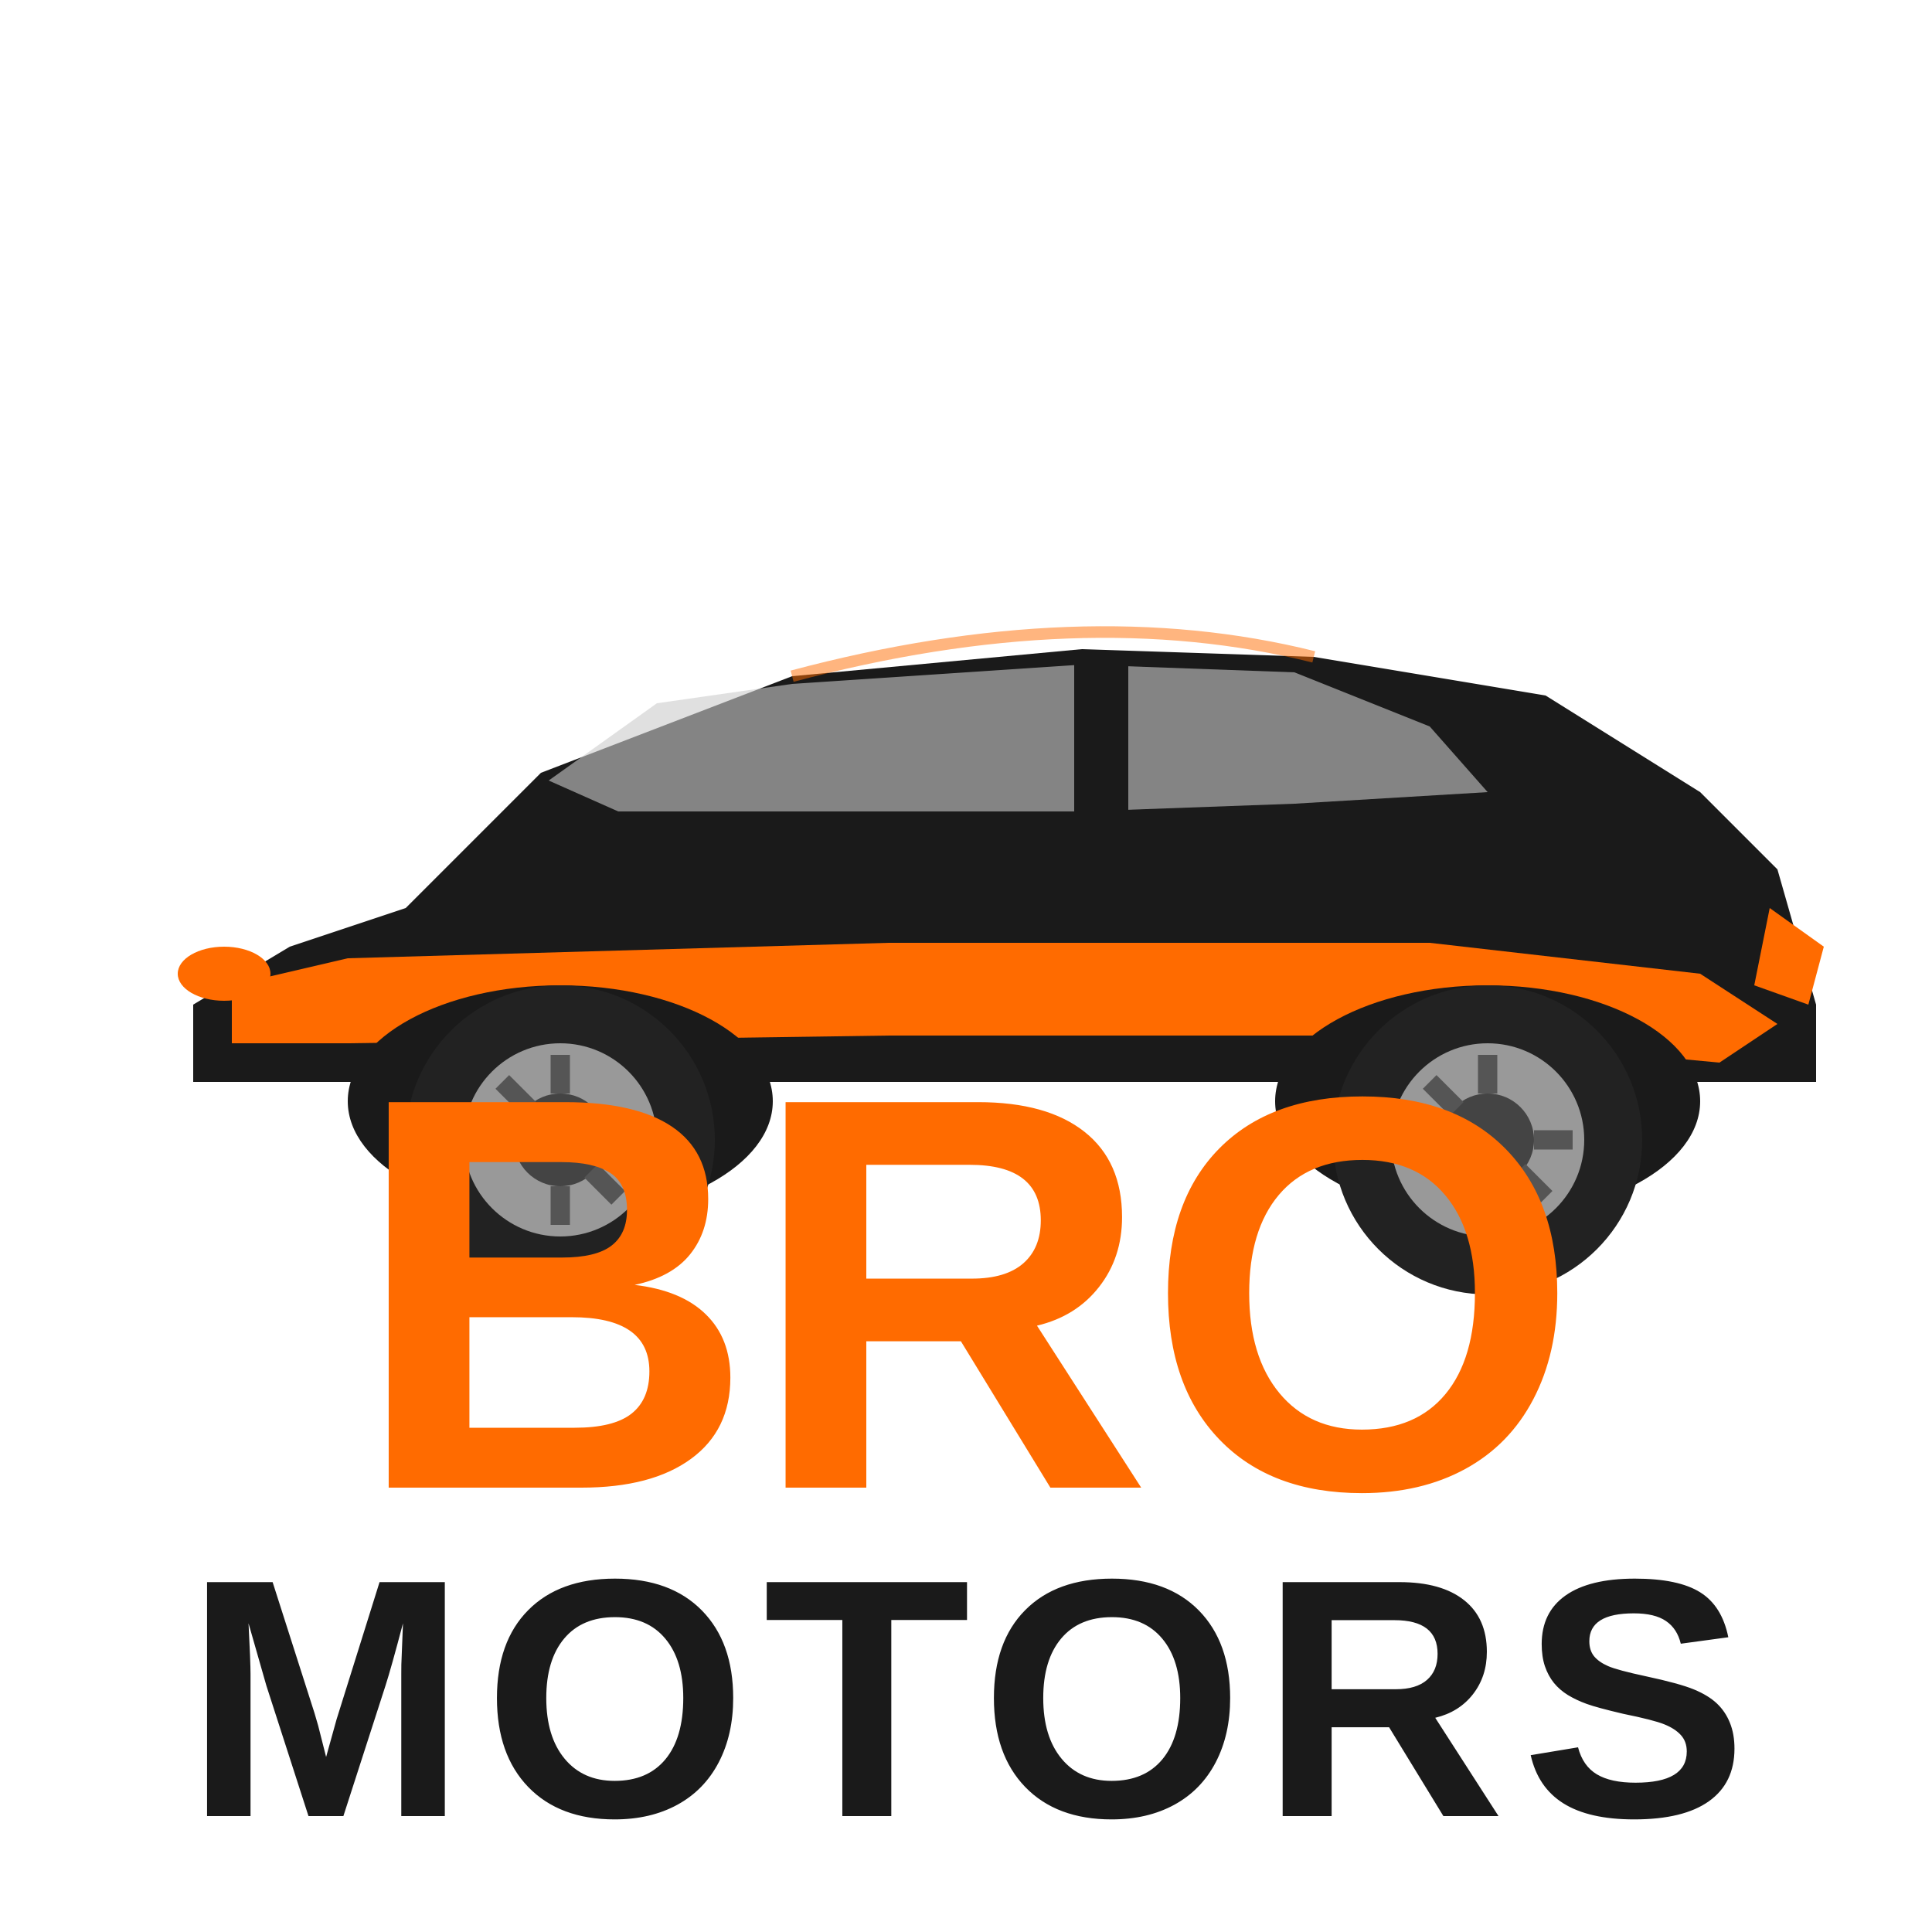
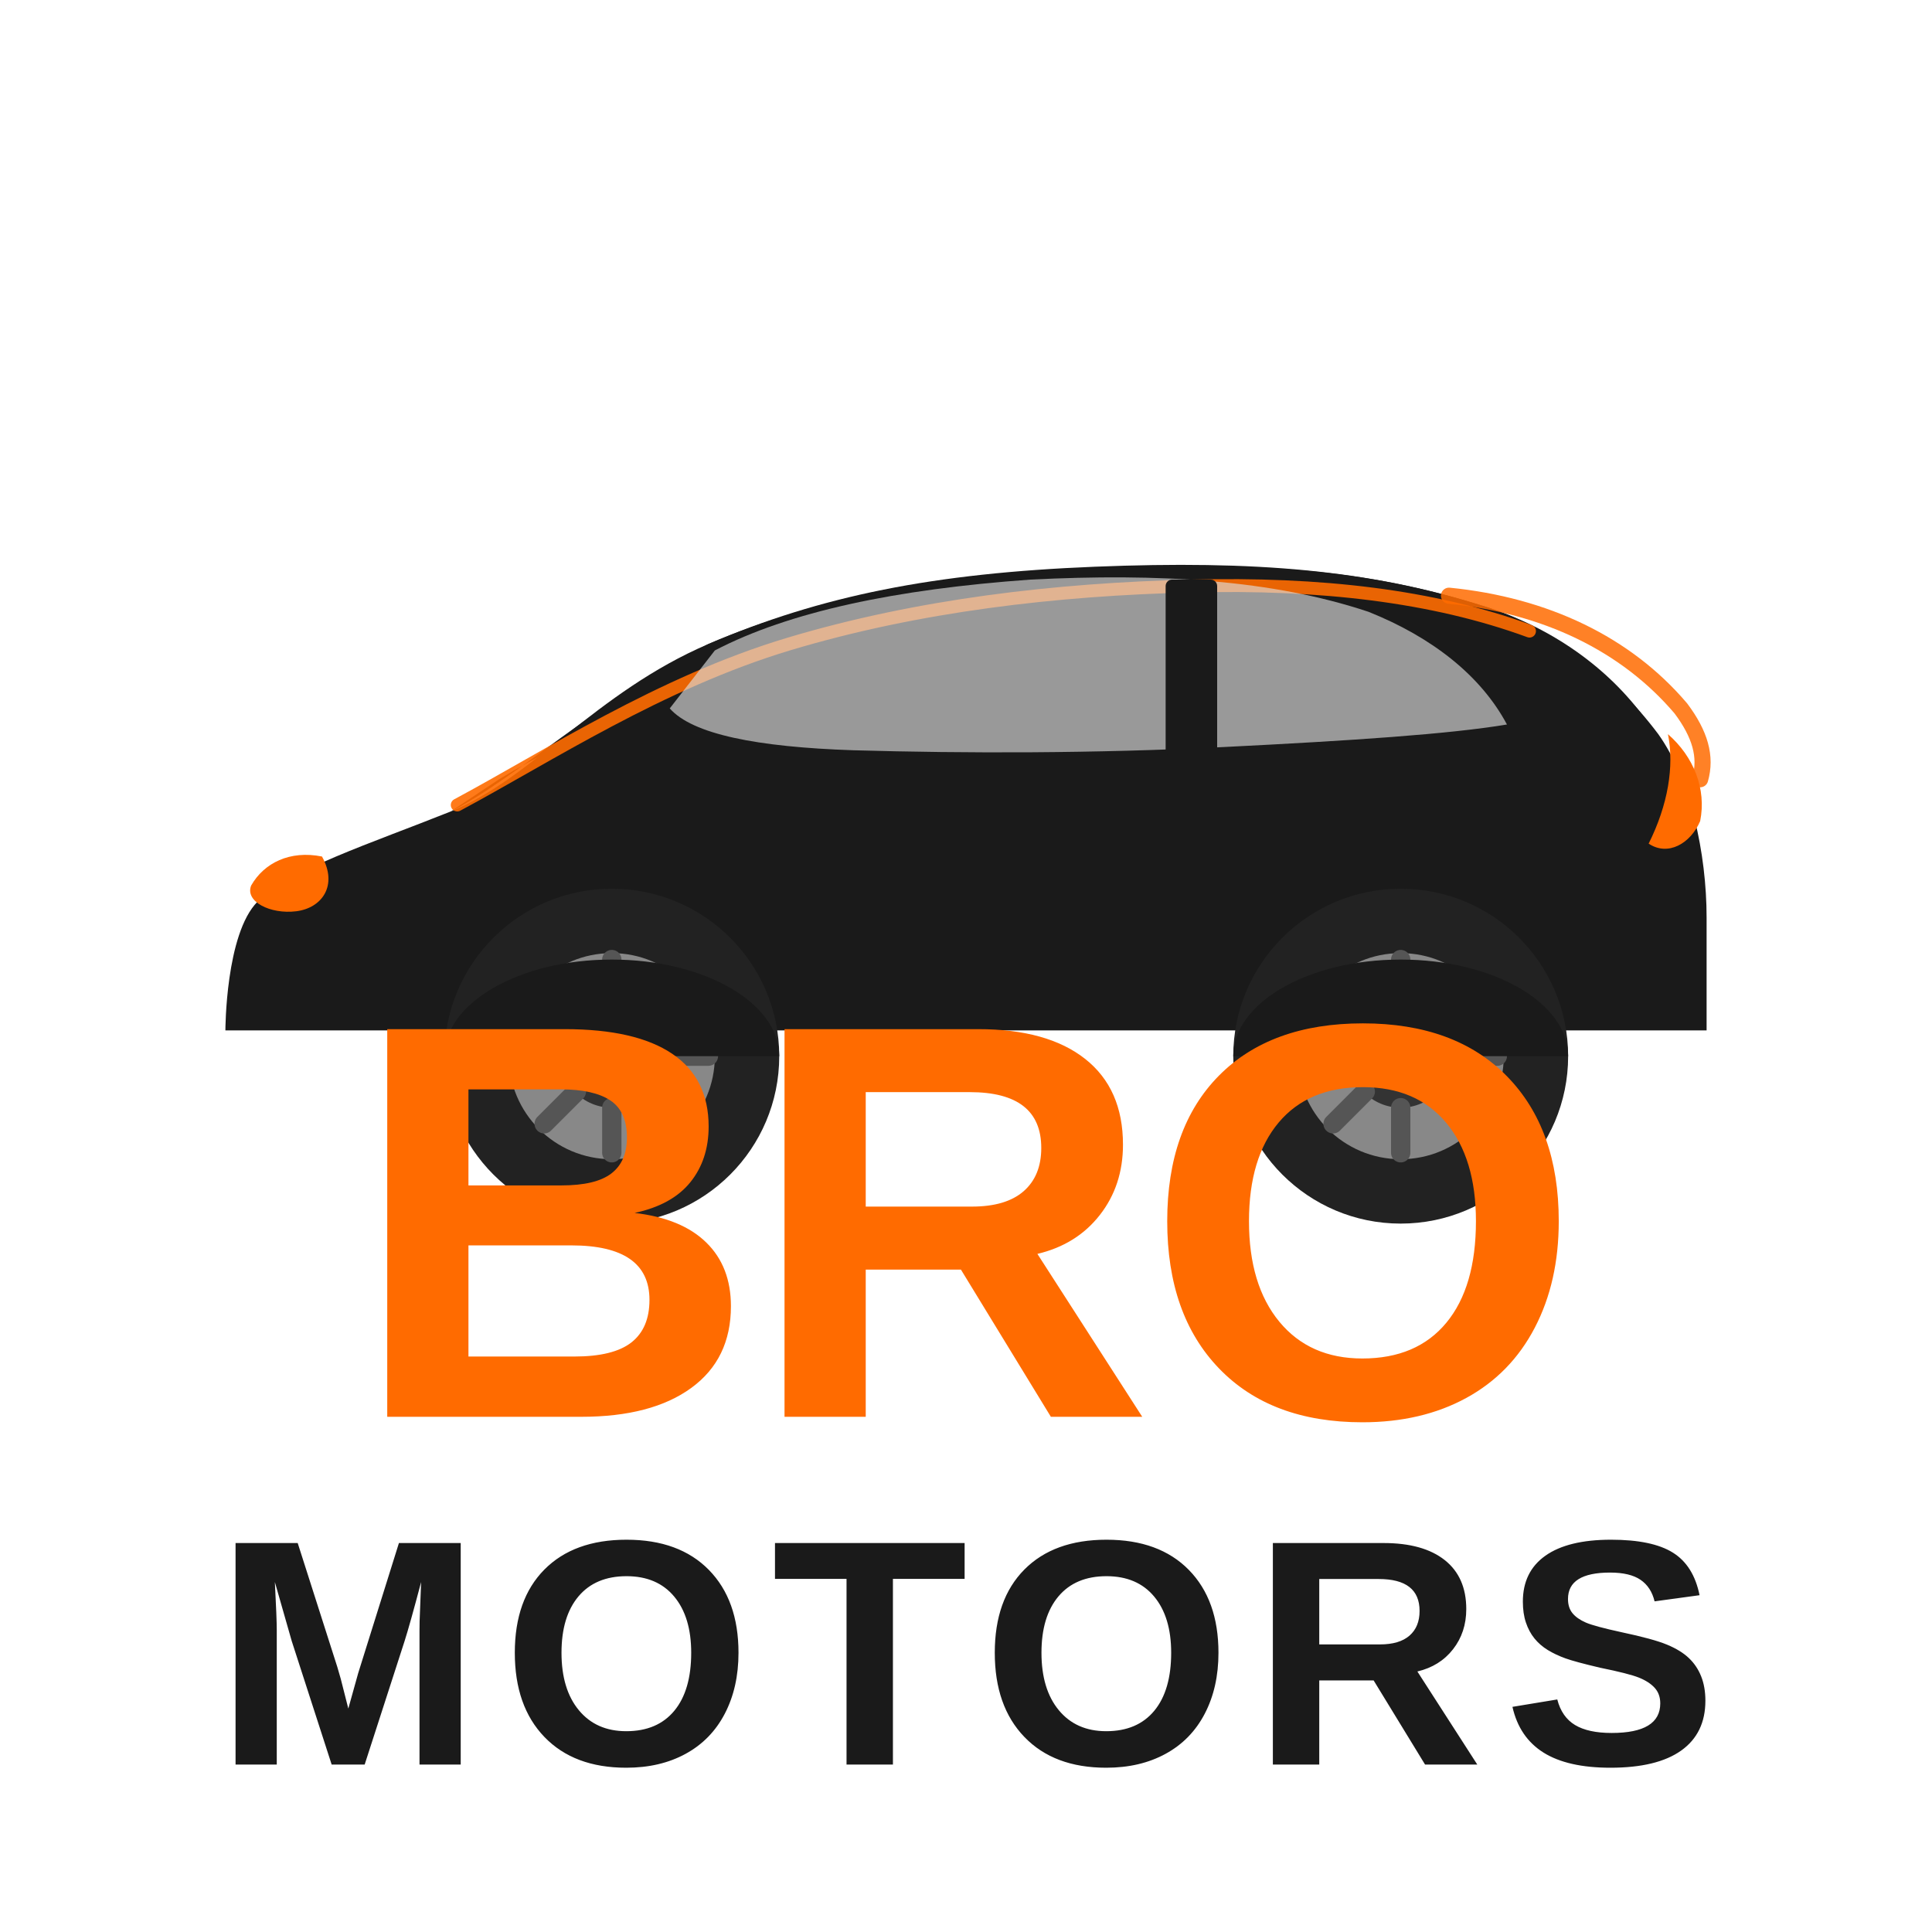
- <svg xmlns="http://www.w3.org/2000/svg" viewBox="0 0 500 500" width="500" height="500">
-   <rect width="500" height="500" fill="white" />
-   <g transform="translate(30, 60)">
-     <path d="       M 20 220       L 20 200       L 45 185       L 75 175       L 110 140       L 175 115       L 250 108       L 310 110       L 370 120       L 410 145       L 430 165       L 440 200       L 440 220       Z     " fill="#1a1a1a" />
-     <path d="       M 112 142       L 140 122       L 175 117       L 250 112       L 305 114       L 340 128       L 355 145       L 305 148       L 250 150       L 175 150       L 130 150       Z     " fill="#cccccc" opacity="0.6" />
-     <rect x="248" y="112" width="14" height="40" fill="#1a1a1a" />
-     <path d="       M 30 195 L 60 188 L 200 184 L 340 184 L 410 192 L 430 205       L 415 215 L 340 208 L 200 208 L 60 210 L 30 210 Z     " fill="#FF6B00" />
-     <ellipse cx="115" cy="225" rx="55" ry="30" fill="#1a1a1a" />
-     <ellipse cx="355" cy="225" rx="55" ry="30" fill="#1a1a1a" />
-     <circle cx="115" cy="235" r="40" fill="#222222" />
-     <circle cx="115" cy="235" r="25" fill="#999999" />
-     <circle cx="115" cy="235" r="12" fill="#444444" />
-     <line x1="115" y1="213" x2="115" y2="223" stroke="#555" stroke-width="5" />
-     <line x1="115" y1="247" x2="115" y2="257" stroke="#555" stroke-width="5" />
-     <line x1="93" y1="235" x2="103" y2="235" stroke="#555" stroke-width="5" />
-     <line x1="127" y1="235" x2="137" y2="235" stroke="#555" stroke-width="5" />
-     <line x1="100" y1="220" x2="107" y2="227" stroke="#555" stroke-width="5" />
-     <line x1="123" y1="243" x2="130" y2="250" stroke="#555" stroke-width="5" />
-     <circle cx="355" cy="235" r="40" fill="#222222" />
-     <circle cx="355" cy="235" r="25" fill="#999999" />
-     <circle cx="355" cy="235" r="12" fill="#444444" />
-     <line x1="355" y1="213" x2="355" y2="223" stroke="#555" stroke-width="5" />
-     <line x1="355" y1="247" x2="355" y2="257" stroke="#555" stroke-width="5" />
-     <line x1="333" y1="235" x2="343" y2="235" stroke="#555" stroke-width="5" />
-     <line x1="367" y1="235" x2="377" y2="235" stroke="#555" stroke-width="5" />
-     <line x1="340" y1="220" x2="347" y2="227" stroke="#555" stroke-width="5" />
-     <line x1="363" y1="243" x2="370" y2="250" stroke="#555" stroke-width="5" />
-     <ellipse cx="28" cy="192" rx="12" ry="7" fill="#FF6B00" />
-     <path d="M 428 175 L 442 185 L 438 200 L 424 195 Z" fill="#FF6B00" />
-     <path d="M 175 115 Q 250 95 310 110" fill="none" stroke="#FF6B00" stroke-width="3" opacity="0.5" />
+ <svg xmlns="http://www.w3.org/2000/svg" viewBox="0 0 600 600" width="600" height="600">
+   <rect width="600" height="600" fill="white" />
+   <g transform="translate(60, 80)">
+     <path d="       M 10,240       C 10,240 10,210 20,200       C 30,190 55,182 80,172       C 105,162 125,135 160,120       C 195,105 230,100 280,97       C 330,94 365,97 400,108       C 420,114 440,128 455,148       C 465,162 470,185 470,205       C 470,220 470,240 470,240       Z     " fill="#1a1a1a" />
+     <path d="       M 80,172       C 100,162 125,138 160,120       C 195,105 230,98 280,96       C 330,94 365,97 400,108       C 420,114 438,126 450,142       C 420,135 380,128 330,126       C 280,124 230,126 190,130       C 150,134 118,148 95,162       Z     " fill="#1a1a1a" />
+     <path d="       M 82,170       C 110,155 145,132 185,120       C 225,108 268,103 310,102       C 350,101 385,105 415,116     " fill="none" stroke="#FF6B00" stroke-width="4" stroke-linecap="round" opacity="0.9" />
+     <path d="       M 390,105       C 420,108 445,120 462,140       C 468,148 470,155 468,162     " fill="none" stroke="#FF6B00" stroke-width="5" stroke-linecap="round" opacity="0.85" />
+     <path d="       M 162,122       C 185,110 218,103 260,100       C 300,98 335,100 365,110       C 385,118 400,130 408,145       C 390,148 360,150 320,152       C 280,154 240,154 205,153       C 175,152 155,148 148,140       Z     " fill="#dddddd" opacity="0.65" />
+     <rect x="302" y="100" width="16" height="55" fill="#1a1a1a" rx="2" />
+     <circle cx="130" cy="248" r="52" fill="#222" />
+     <circle cx="130" cy="248" r="32" fill="#888" />
+     <circle cx="130" cy="248" r="16" fill="#333" />
+     <line x1="130" y1="218" x2="130" y2="232" stroke="#555" stroke-width="6" stroke-linecap="round" />
+     <line x1="130" y1="264" x2="130" y2="278" stroke="#555" stroke-width="6" stroke-linecap="round" />
+     <line x1="100" y1="248" x2="114" y2="248" stroke="#555" stroke-width="6" stroke-linecap="round" />
+     <line x1="146" y1="248" x2="160" y2="248" stroke="#555" stroke-width="6" stroke-linecap="round" />
+     <line x1="109" y1="227" x2="119" y2="237" stroke="#555" stroke-width="6" stroke-linecap="round" />
+     <line x1="141" y1="259" x2="151" y2="269" stroke="#555" stroke-width="6" stroke-linecap="round" />
+     <line x1="151" y1="227" x2="141" y2="237" stroke="#555" stroke-width="6" stroke-linecap="round" />
+     <line x1="119" y1="259" x2="109" y2="269" stroke="#555" stroke-width="6" stroke-linecap="round" />
+     <circle cx="375" cy="248" r="52" fill="#222" />
+     <circle cx="375" cy="248" r="32" fill="#888" />
+     <circle cx="375" cy="248" r="16" fill="#333" />
+     <line x1="375" y1="218" x2="375" y2="232" stroke="#555" stroke-width="6" stroke-linecap="round" />
+     <line x1="375" y1="264" x2="375" y2="278" stroke="#555" stroke-width="6" stroke-linecap="round" />
+     <line x1="345" y1="248" x2="359" y2="248" stroke="#555" stroke-width="6" stroke-linecap="round" />
+     <line x1="391" y1="248" x2="405" y2="248" stroke="#555" stroke-width="6" stroke-linecap="round" />
+     <line x1="354" y1="227" x2="364" y2="237" stroke="#555" stroke-width="6" stroke-linecap="round" />
+     <line x1="386" y1="259" x2="396" y2="269" stroke="#555" stroke-width="6" stroke-linecap="round" />
+     <line x1="396" y1="227" x2="386" y2="237" stroke="#555" stroke-width="6" stroke-linecap="round" />
+     <line x1="364" y1="259" x2="354" y2="269" stroke="#555" stroke-width="6" stroke-linecap="round" />
+     <path d="M 78,248 A 52,30 0 0,1 182,248" fill="#1a1a1a" />
+     <path d="M 323,248 A 52,30 0 0,1 427,248" fill="#1a1a1a" />
+     <path d="M 18,195 C 22,188 30,184 40,186 C 45,195 40,202 32,203 C 24,204 16,200 18,195 Z" fill="#FF6B00" />
+     <path d="M 458,148 C 466,155 470,165 468,175 C 465,182 458,186 452,182 C 458,170 460,158 458,148 Z" fill="#FF6B00" />
  </g>
-   <text x="250" y="385" font-family="Arial Black, Arial, sans-serif" font-size="145" font-weight="900" fill="#FF6B00" text-anchor="middle" letter-spacing="-2">BRO</text>
-   <text x="250" y="470" font-family="Arial Black, Arial, sans-serif" font-size="88" font-weight="900" fill="#1a1a1a" text-anchor="middle" letter-spacing="4">MOTORS</text>
+   <text x="300" y="440" font-family="'Arial Black', 'Arial', sans-serif" font-size="175" font-weight="900" fill="#FF6B00" text-anchor="middle" letter-spacing="-3">BRO</text>
+   <text x="300" y="548" font-family="'Arial Black', 'Arial', sans-serif" font-size="100" font-weight="900" fill="#1a1a1a" text-anchor="middle" letter-spacing="6">MOTORS</text>
</svg>
